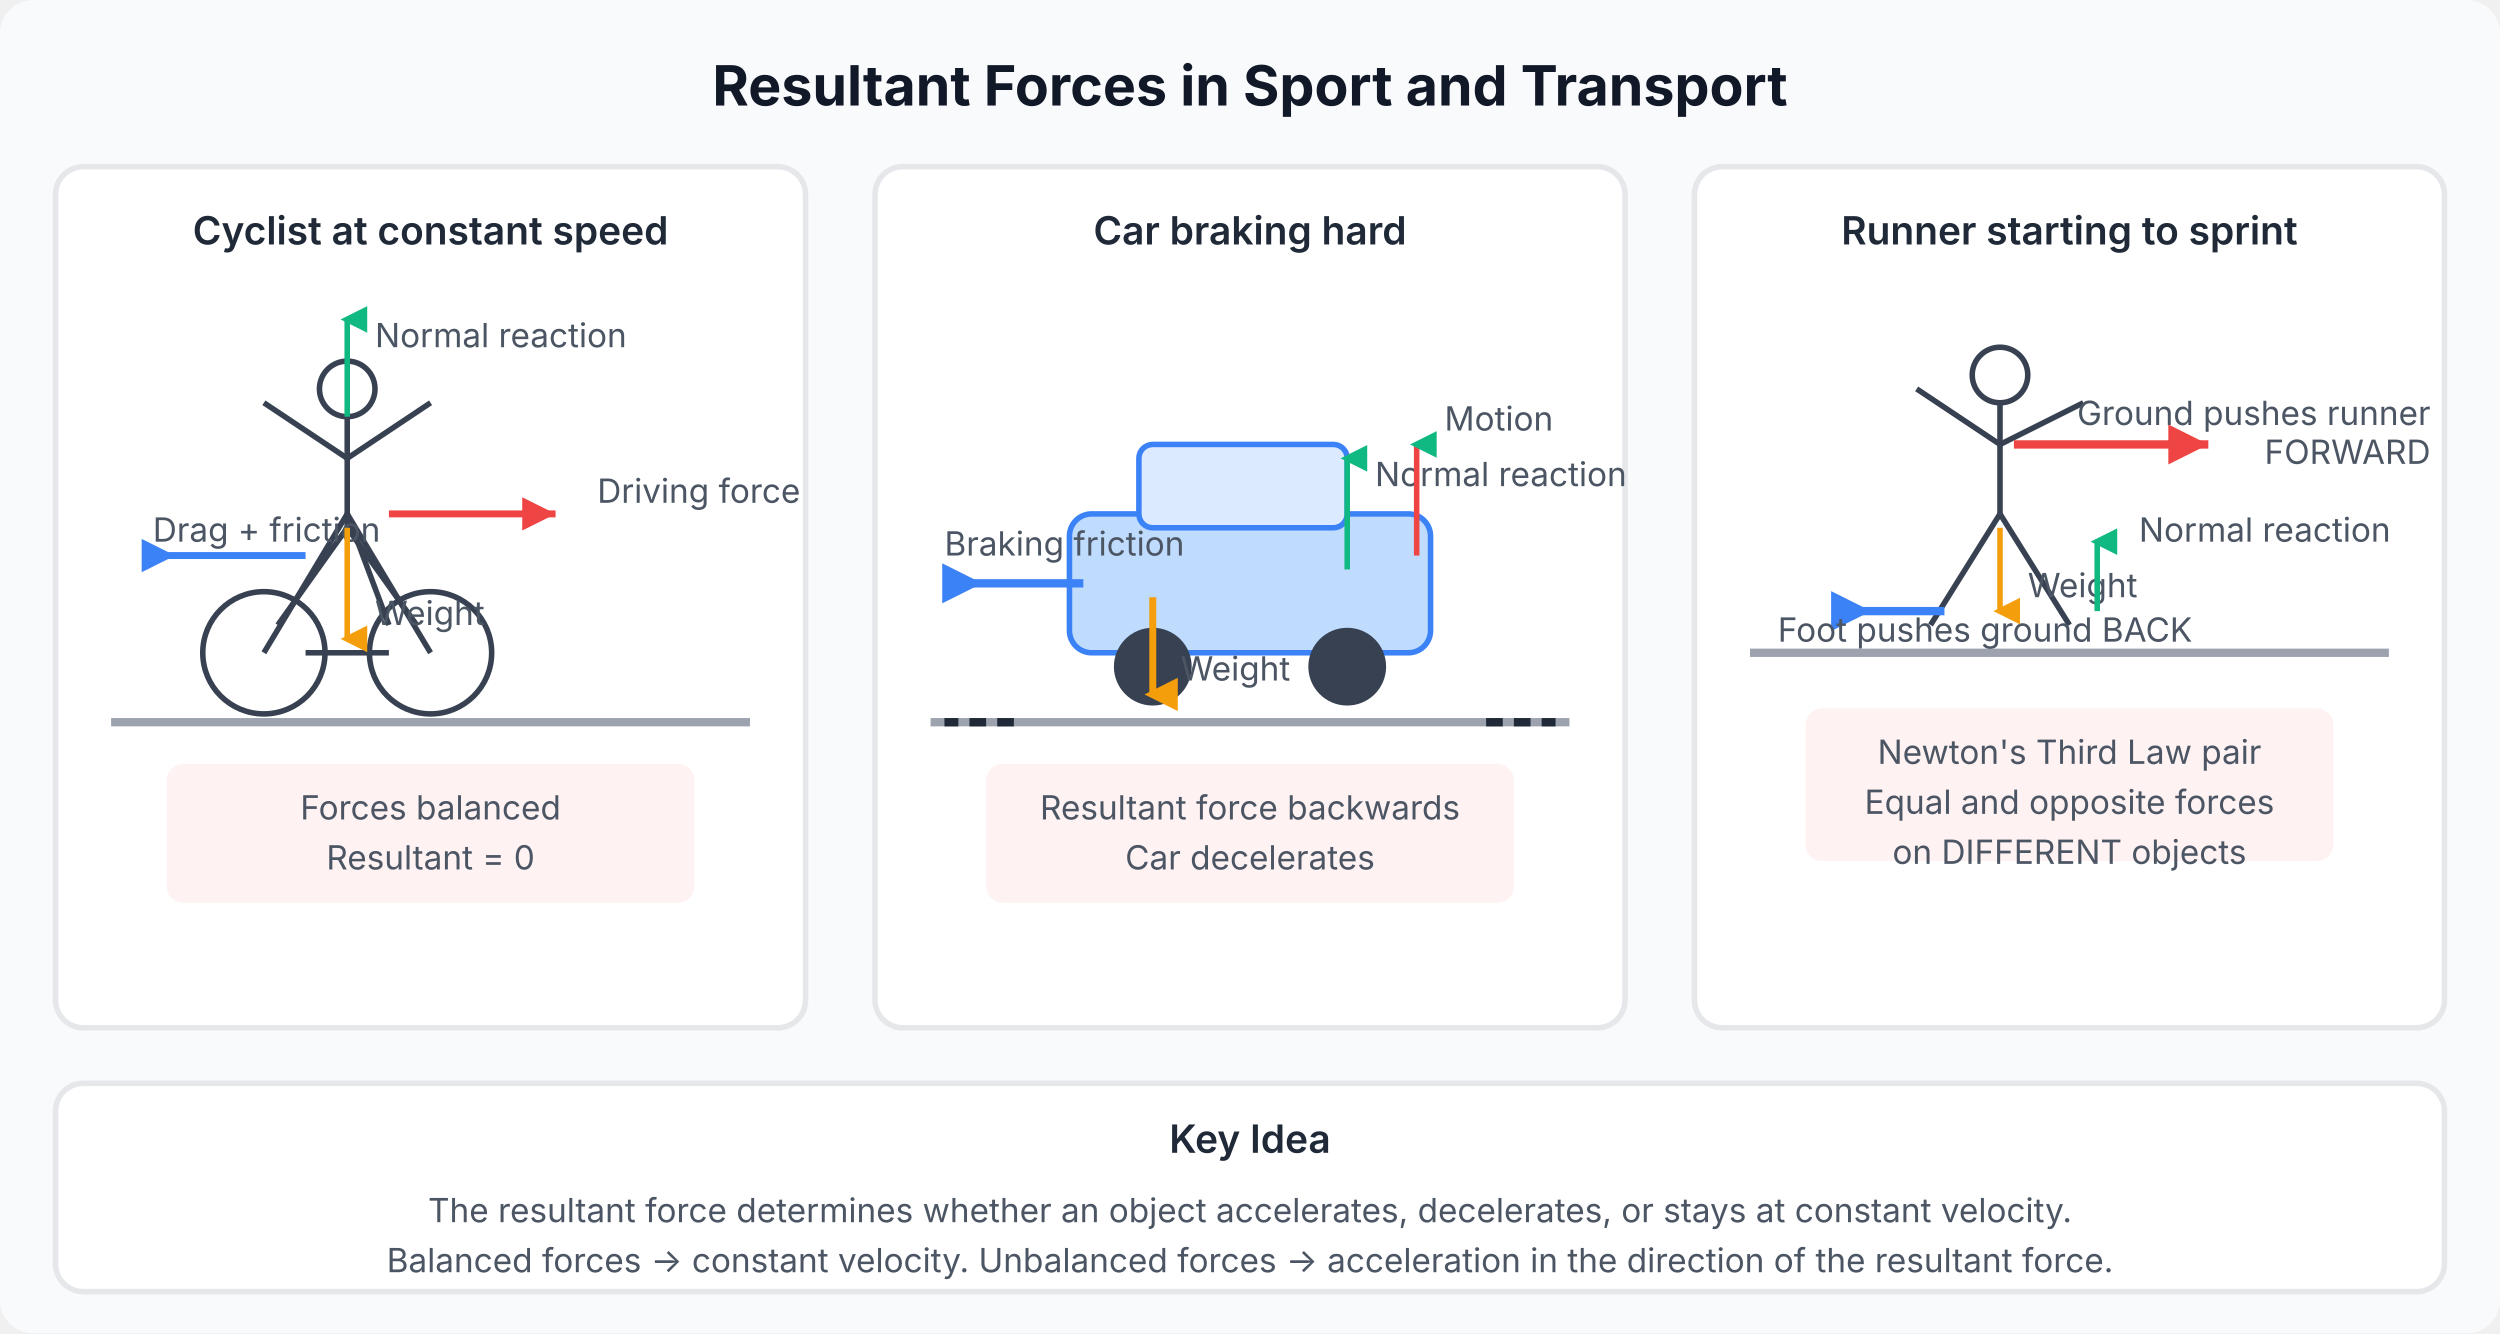
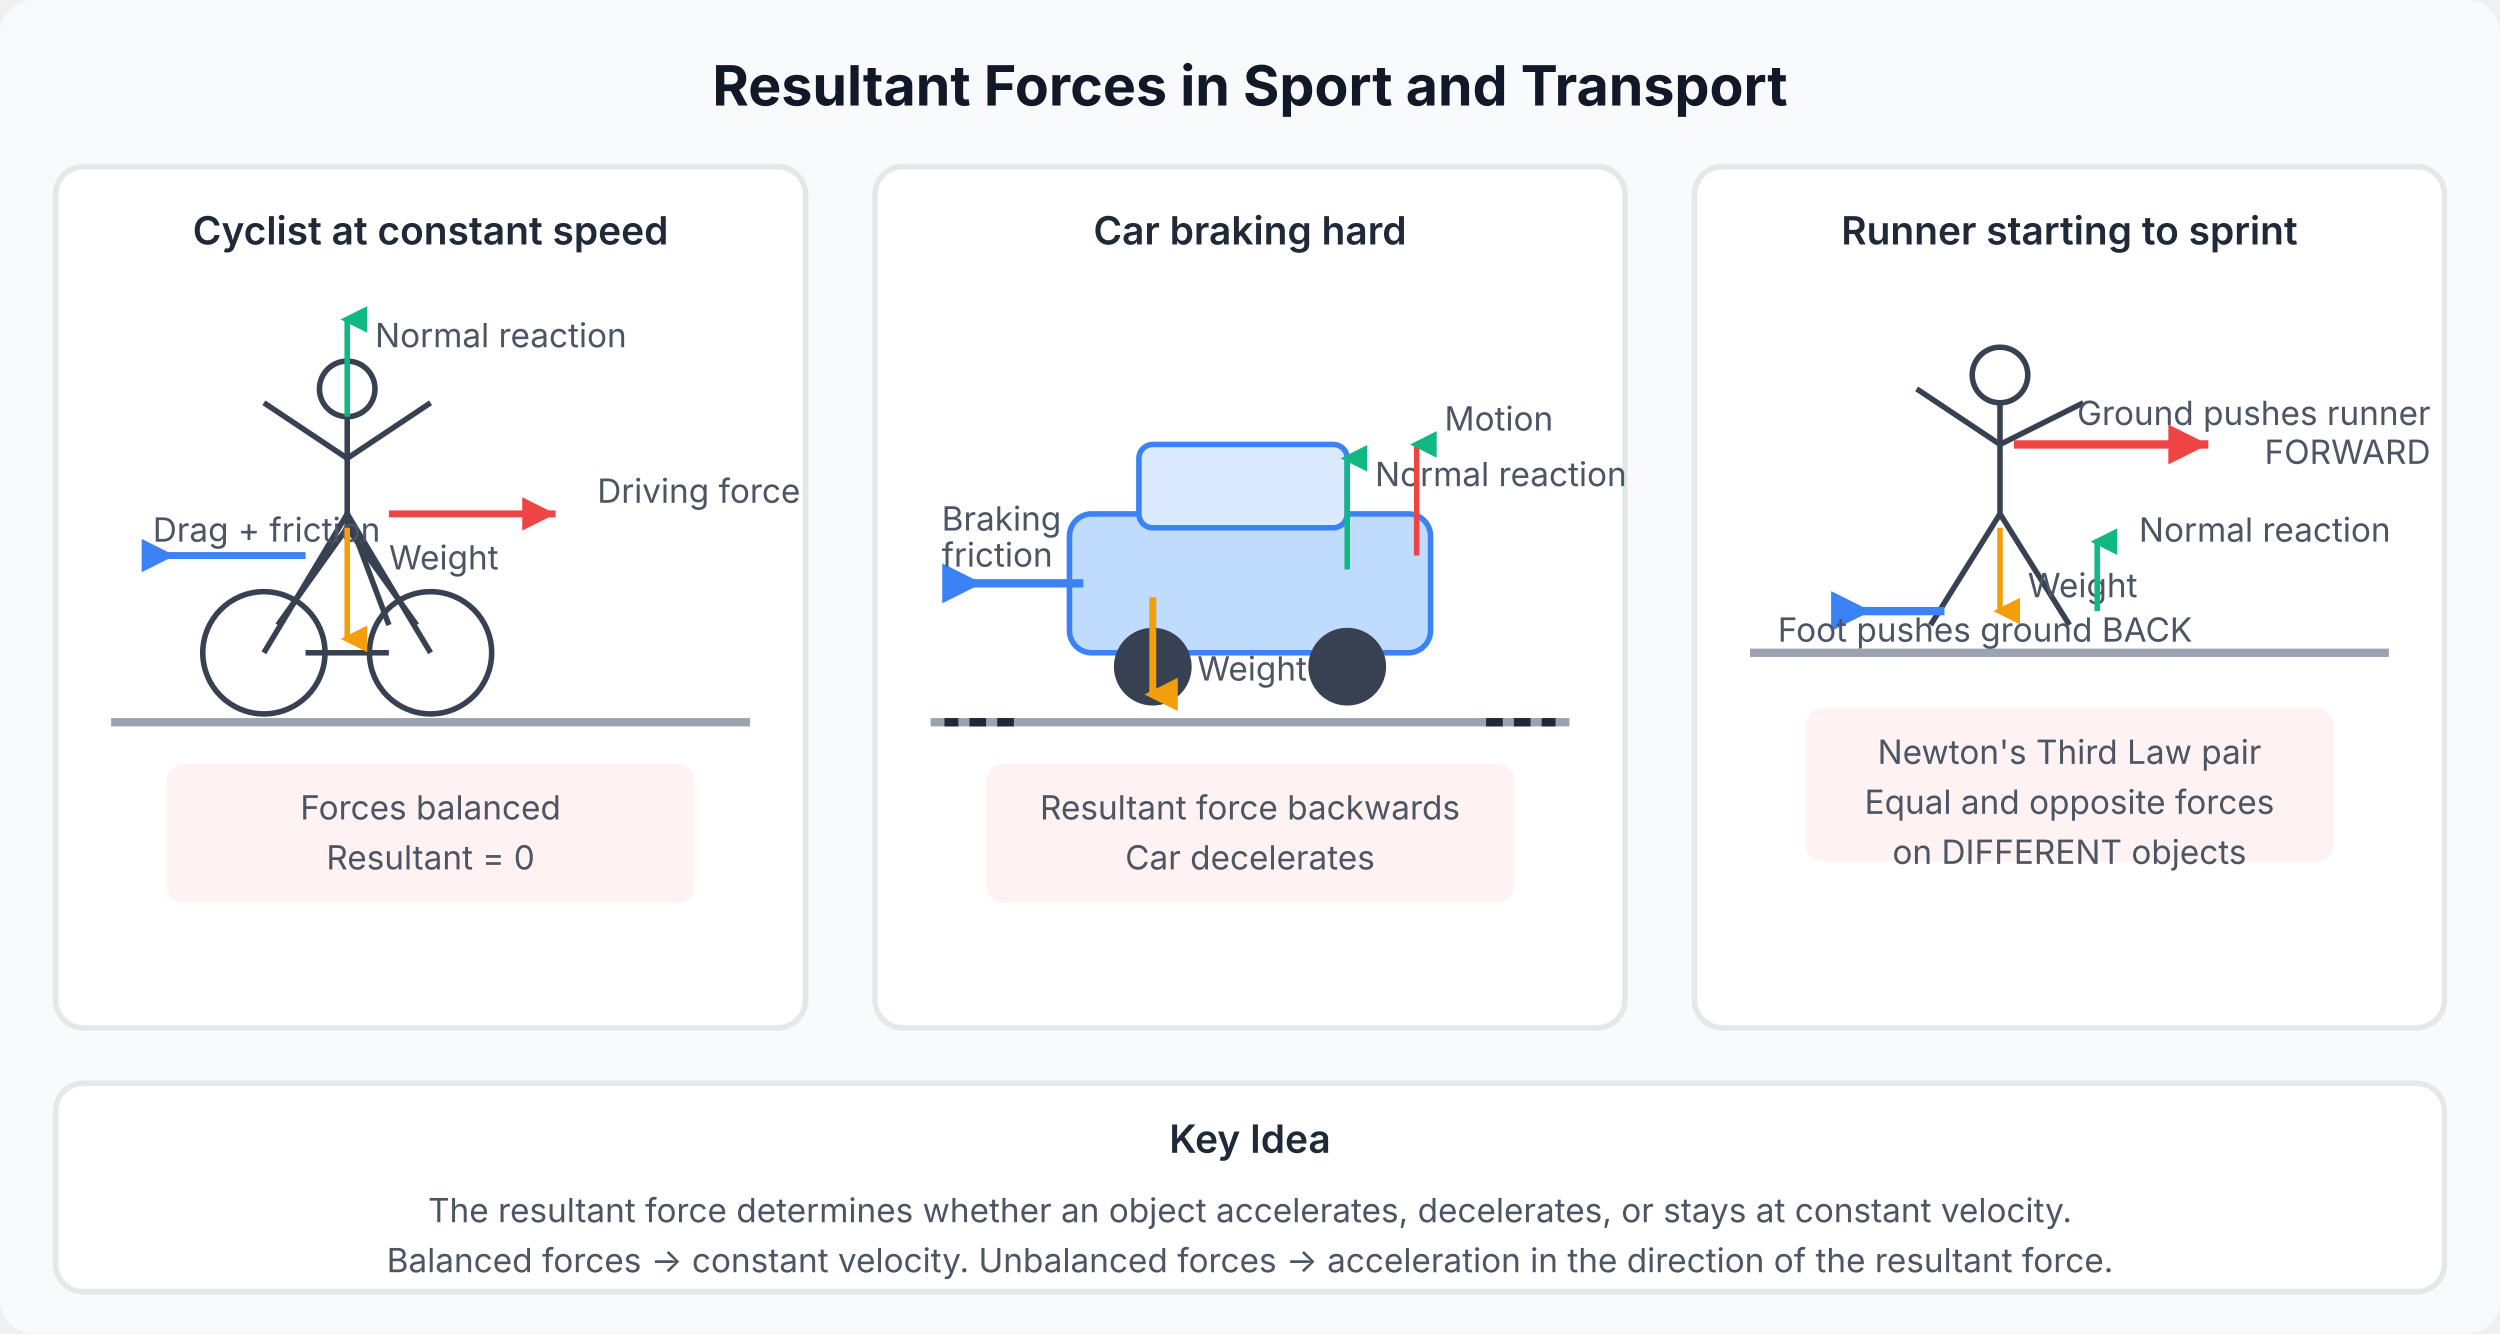
<svg xmlns="http://www.w3.org/2000/svg" viewBox="0 0 900 480" role="img" aria-labelledby="title desc">
  <defs>
    <style>
      .title { font-family: system-ui, -apple-system, BlinkMacSystemFont, sans-serif; font-size: 20px; font-weight: 700; fill: #111827; }
      .label { font-family: system-ui, -apple-system, BlinkMacSystemFont, sans-serif; font-size: 14px; font-weight: 600; fill: #1f2937; }
      .sublabel { font-family: system-ui, -apple-system, BlinkMacSystemFont, sans-serif; font-size: 12px; fill: #4b5563; }
      .box { fill: #ffffff; stroke: #e5e7eb; stroke-width: 2; }
      .ground { stroke: #9ca3af; stroke-width: 3; }
    </style>
    <marker id="arrR" viewBox="0 0 10 10" refX="8" refY="5" markerWidth="6" markerHeight="6" orient="auto">
      <path d="M0,1 L8,5 L0,9" fill="#ef4444" />
    </marker>
    <marker id="arrL" viewBox="0 0 10 10" refX="2" refY="5" markerWidth="6" markerHeight="6" orient="auto">
      <path d="M8,1 L0,5 L8,9" fill="#3b82f6" />
    </marker>
    <marker id="arrU" viewBox="0 0 10 10" refX="5" refY="2" markerWidth="6" markerHeight="6" orient="auto">
      <path d="M1,8 L5,0 L9,8" fill="#10b981" />
    </marker>
    <marker id="arrD" viewBox="0 0 10 10" refX="5" refY="8" markerWidth="6" markerHeight="6" orient="auto">
      <path d="M1,2 L5,10 L9,2" fill="#f59e0b" />
    </marker>
  </defs>
  <rect width="900" height="480" fill="#f9fafb" rx="12" />
  <text x="450" y="38" text-anchor="middle" class="title">Resultant Forces in Sport and Transport</text>
  <rect x="20" y="60" width="270" height="310" rx="10" class="box" />
  <text x="155" y="88" text-anchor="middle" class="label" fill="#dc2626">Cyclist at constant speed</text>
  <g transform="translate(40, 105)">
    <circle cx="85" cy="35" r="10" fill="none" stroke="#374151" stroke-width="2" />
    <line x1="85" y1="45" x2="85" y2="85" stroke="#374151" stroke-width="2" />
    <line x1="85" y1="60" x2="55" y2="40" stroke="#374151" stroke-width="2" />
    <line x1="85" y1="60" x2="115" y2="40" stroke="#374151" stroke-width="2" />
    <line x1="85" y1="85" x2="60" y2="120" stroke="#374151" stroke-width="2" />
    <line x1="85" y1="85" x2="110" y2="120" stroke="#374151" stroke-width="2" />
    <circle cx="55" cy="130" r="22" fill="none" stroke="#374151" stroke-width="2" />
    <circle cx="115" cy="130" r="22" fill="none" stroke="#374151" stroke-width="2" />
    <line x1="55" y1="130" x2="85" y2="80" stroke="#374151" stroke-width="2" />
    <line x1="115" y1="130" x2="85" y2="80" stroke="#374151" stroke-width="2" />
    <line x1="70" y1="130" x2="100" y2="130" stroke="#374151" stroke-width="2" />
    <line x1="85" y1="80" x2="100" y2="120" stroke="#374151" stroke-width="2" />
    <line x1="0" y1="155" x2="230" y2="155" class="ground" />
    <line x1="100" y1="80" x2="160" y2="80" stroke="#ef4444" stroke-width="2.5" marker-end="url(#arrR)" />
    <text x="175" y="76" class="sublabel" fill="#dc2626">Driving force</text>
    <line x1="70" y1="95" x2="20" y2="95" stroke="#3b82f6" stroke-width="2.5" marker-end="url(#arrL)" />
    <text x="15" y="90" class="sublabel" fill="#3b82f6">Drag + friction</text>
    <line x1="85" y1="45" x2="85" y2="10" stroke="#10b981" stroke-width="2" marker-end="url(#arrU)" />
    <text x="95" y="20" class="sublabel" fill="#059669">Normal reaction</text>
    <line x1="85" y1="85" x2="85" y2="125" stroke="#f59e0b" stroke-width="2" marker-end="url(#arrD)" />
-     <text x="95" y="120" class="sublabel" fill="#d97706">Weight</text>
+     <text x="100" y="100" class="sublabel" fill="#d97706">Weight</text>
    <rect x="20" y="170" width="190" height="50" rx="6" fill="#fef2f2" />
    <text x="115" y="190" text-anchor="middle" class="sublabel" fill="#dc2626">Forces balanced</text>
    <text x="115" y="208" text-anchor="middle" class="sublabel">Resultant = 0</text>
  </g>
  <rect x="315" y="60" width="270" height="310" rx="10" class="box" />
  <text x="450" y="88" text-anchor="middle" class="label" fill="#dc2626">Car braking hard</text>
  <g transform="translate(335, 105)">
    <rect x="50" y="80" width="130" height="50" rx="8" fill="#bfdbfe" stroke="#3b82f6" stroke-width="2" />
    <rect x="75" y="55" width="75" height="30" rx="5" fill="#dbeafe" stroke="#3b82f6" stroke-width="2" />
    <circle cx="80" cy="135" r="14" fill="#374151" />
    <circle cx="150" cy="135" r="14" fill="#374151" />
    <line x1="0" y1="155" x2="230" y2="155" class="ground" />
    <line x1="80" y1="110" x2="80" y2="145" stroke="#f59e0b" stroke-width="2.5" marker-end="url(#arrD)" />
-     <text x="90" y="140" class="sublabel" fill="#d97706">Weight</text>
+     <text x="96" y="140" class="sublabel" fill="#d97706">Weight</text>
    <line x1="150" y1="100" x2="150" y2="60" stroke="#10b981" stroke-width="2" marker-end="url(#arrU)" />
    <text x="160" y="70" class="sublabel" fill="#059669">Normal reaction</text>
    <line x1="55" y1="105" x2="15" y2="105" stroke="#3b82f6" stroke-width="3" marker-end="url(#arrL)" />
-     <text x="5" y="95" class="sublabel" fill="#3b82f6">Braking friction</text>
+     <text x="4" y="86" class="sublabel" fill="#3b82f6">Braking</text>
+     <text x="4" y="99" class="sublabel" fill="#3b82f6">friction</text>
    <line x1="175" y1="95" x2="175" y2="55" stroke="#ef4444" stroke-width="2" marker-end="url(#arrU)" />
    <text x="185" y="50" class="sublabel" fill="#dc2626">Motion</text>
    <line x1="30" y1="155" x2="5" y2="155" stroke="#1f2937" stroke-width="3" stroke-dasharray="6,4" />
    <line x1="200" y1="155" x2="225" y2="155" stroke="#1f2937" stroke-width="3" stroke-dasharray="6,4" />
    <rect x="20" y="170" width="190" height="50" rx="6" fill="#fef2f2" />
    <text x="115" y="190" text-anchor="middle" class="sublabel" fill="#dc2626">Resultant force backwards</text>
    <text x="115" y="208" text-anchor="middle" class="sublabel">Car decelerates</text>
  </g>
  <rect x="610" y="60" width="270" height="310" rx="10" class="box" />
  <text x="745" y="88" text-anchor="middle" class="label" fill="#dc2626">Runner starting to sprint</text>
  <g transform="translate(630, 105)">
    <circle cx="90" cy="30" r="10" fill="none" stroke="#374151" stroke-width="2" />
    <line x1="90" y1="40" x2="90" y2="80" stroke="#374151" stroke-width="2" />
    <line x1="90" y1="55" x2="60" y2="35" stroke="#374151" stroke-width="2" />
    <line x1="90" y1="55" x2="120" y2="40" stroke="#374151" stroke-width="2" />
    <line x1="90" y1="80" x2="65" y2="120" stroke="#374151" stroke-width="2" />
    <line x1="90" y1="80" x2="115" y2="120" stroke="#374151" stroke-width="2" />
    <line x1="0" y1="130" x2="230" y2="130" class="ground" />
    <line x1="70" y1="115" x2="40" y2="115" stroke="#3b82f6" stroke-width="3" marker-end="url(#arrL)" />
    <text x="10" y="126" class="sublabel" fill="#3b82f6">Foot pushes ground BACK</text>
    <line x1="95" y1="55" x2="165" y2="55" stroke="#ef4444" stroke-width="3" marker-end="url(#arrR)" />
    <text x="245" y="48" text-anchor="end" class="sublabel" fill="#dc2626">Ground pushes runner</text>
    <text x="245" y="62" text-anchor="end" class="sublabel" fill="#dc2626">FORWARD</text>
    <line x1="90" y1="85" x2="90" y2="115" stroke="#f59e0b" stroke-width="2" marker-end="url(#arrD)" />
    <text x="100" y="110" class="sublabel" fill="#d97706">Weight</text>
    <line x1="125" y1="115" x2="125" y2="90" stroke="#10b981" stroke-width="2" marker-end="url(#arrU)" />
    <text x="140" y="90" class="sublabel" fill="#059669">Normal reaction</text>
    <rect x="20" y="150" width="190" height="55" rx="6" fill="#fef2f2" />
    <text x="115" y="170" text-anchor="middle" class="sublabel" fill="#dc2626">Newton's Third Law pair</text>
    <text x="115" y="188" text-anchor="middle" class="sublabel">Equal and opposite forces</text>
    <text x="115" y="206" text-anchor="middle" class="sublabel">on DIFFERENT objects</text>
  </g>
  <rect x="20" y="390" width="860" height="75" rx="10" class="box" />
  <text x="450" y="415" text-anchor="middle" class="label">Key Idea</text>
  <text x="450" y="440" text-anchor="middle" class="sublabel">The resultant force determines whether an object accelerates, decelerates, or stays at constant velocity.</text>
  <text x="450" y="458" text-anchor="middle" class="sublabel">Balanced forces → constant velocity. Unbalanced forces → acceleration in the direction of the resultant force.</text>
</svg>
